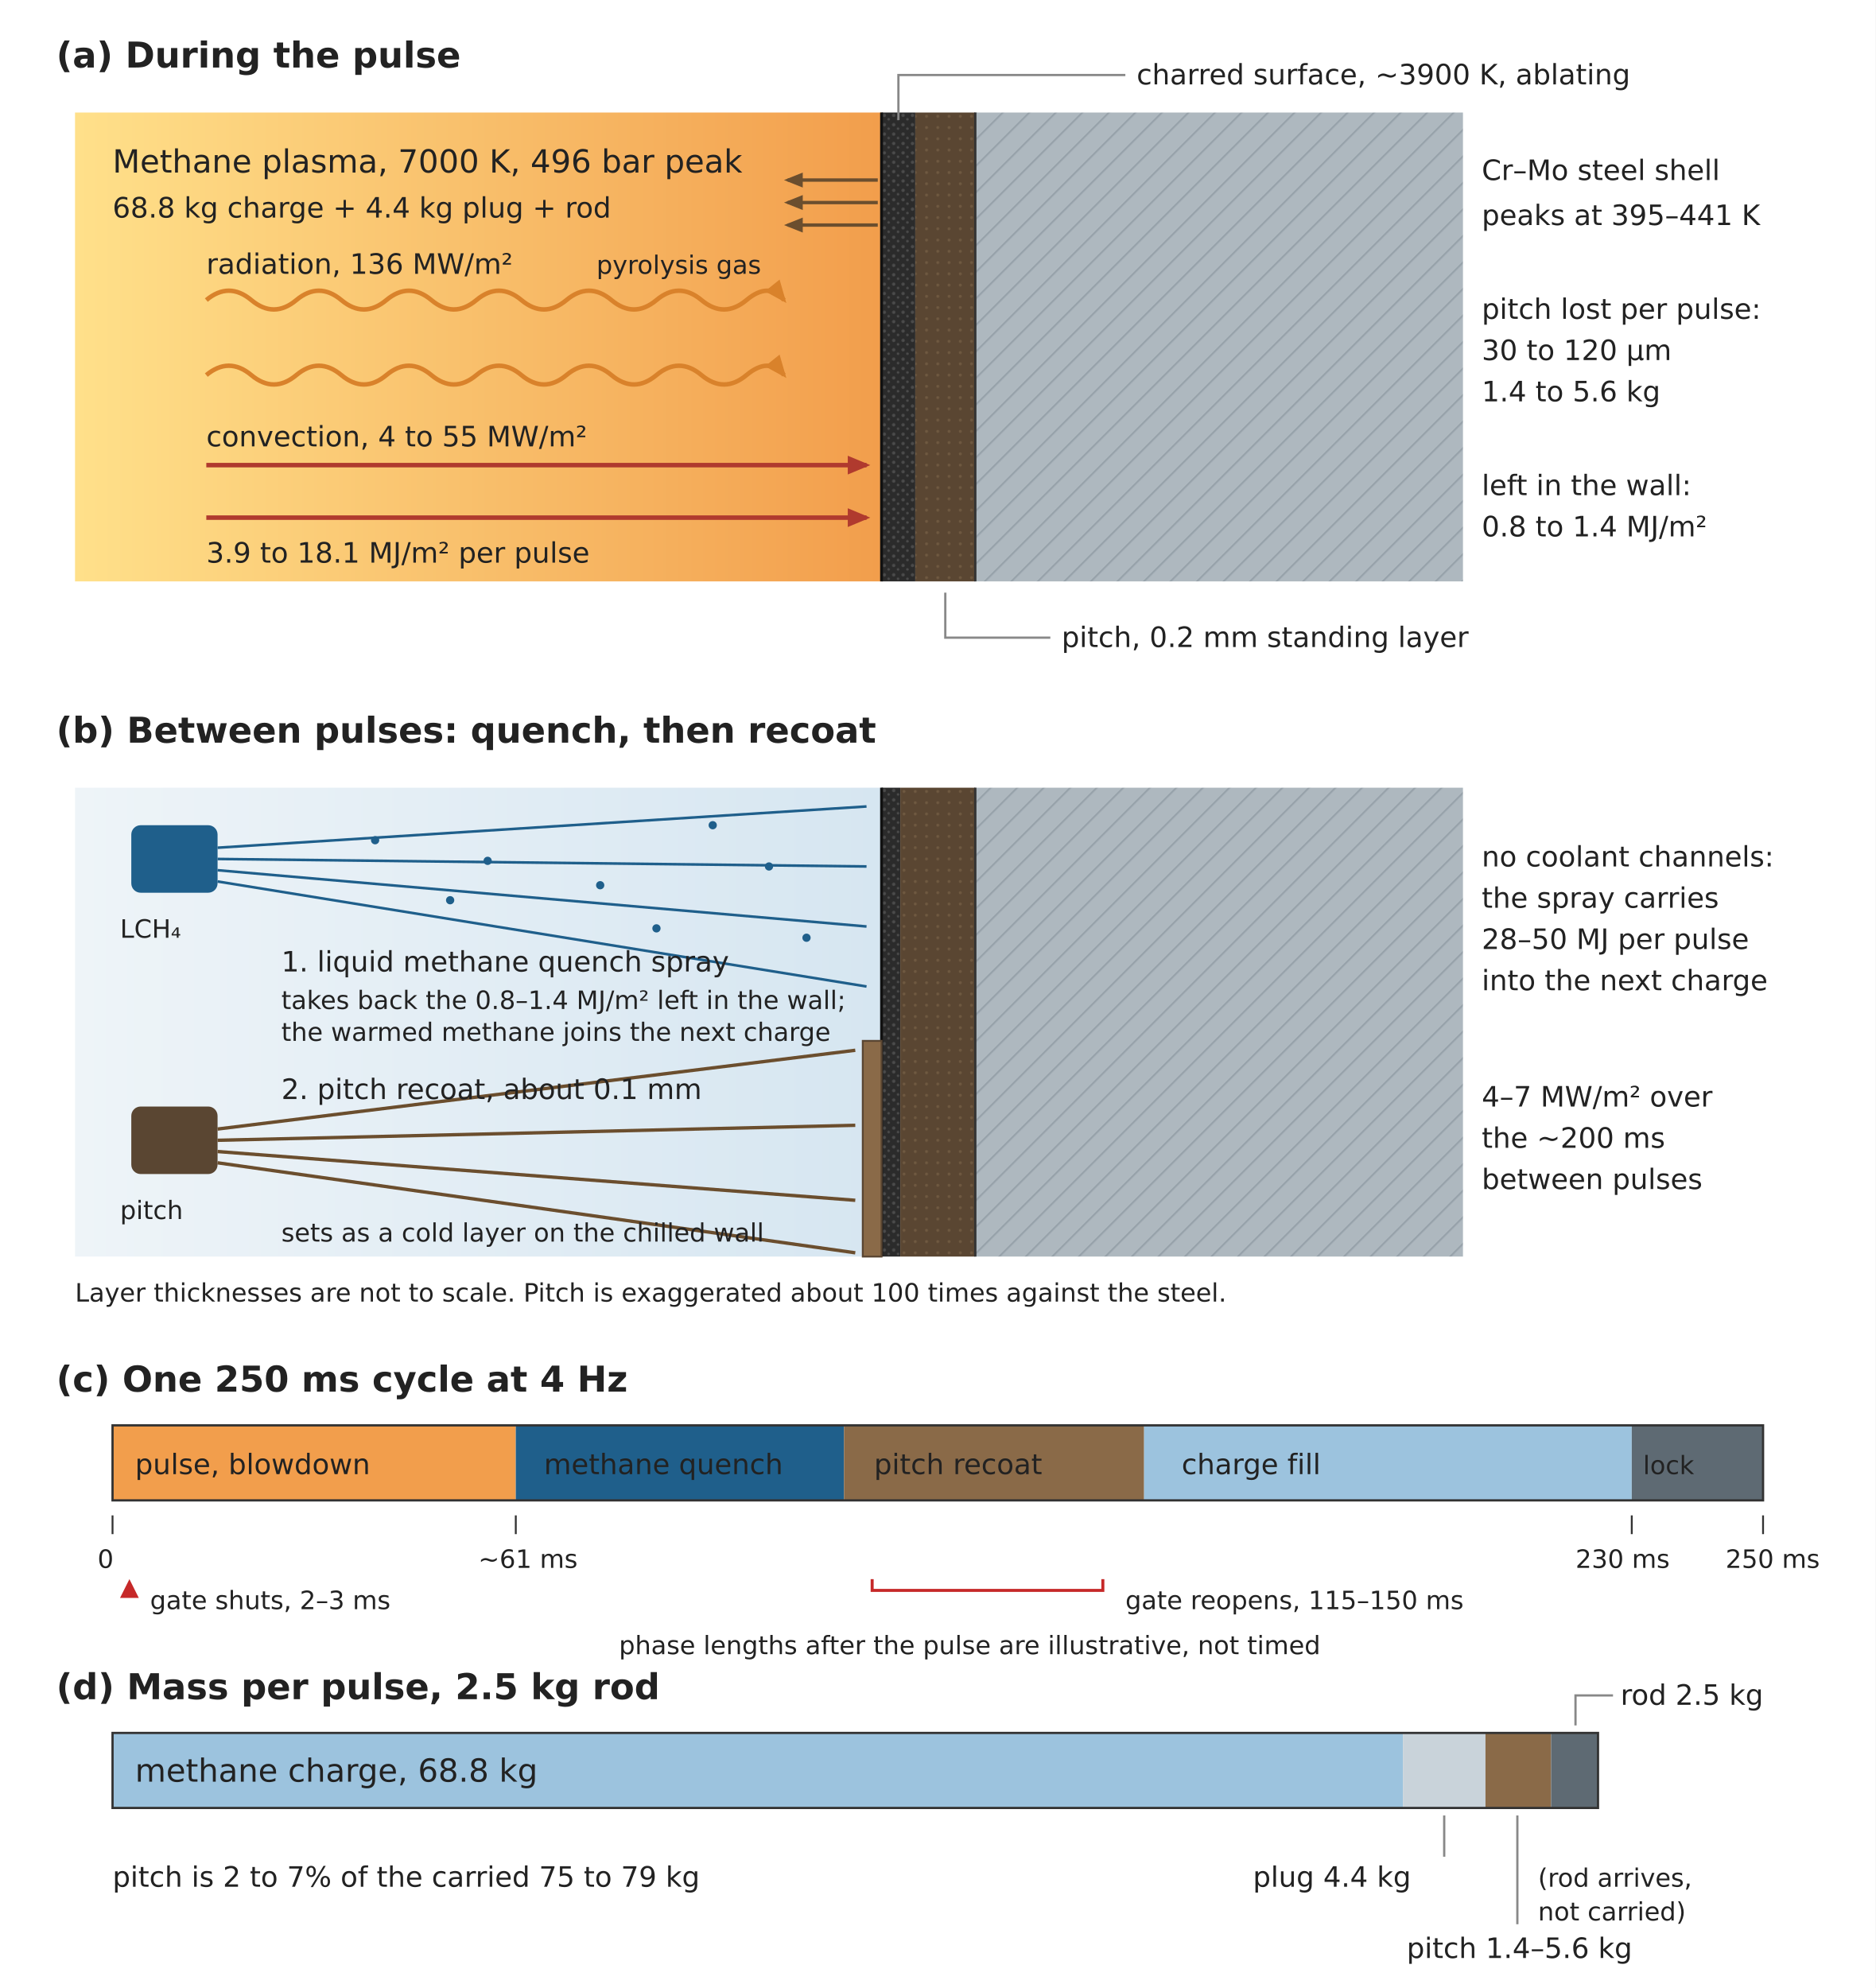
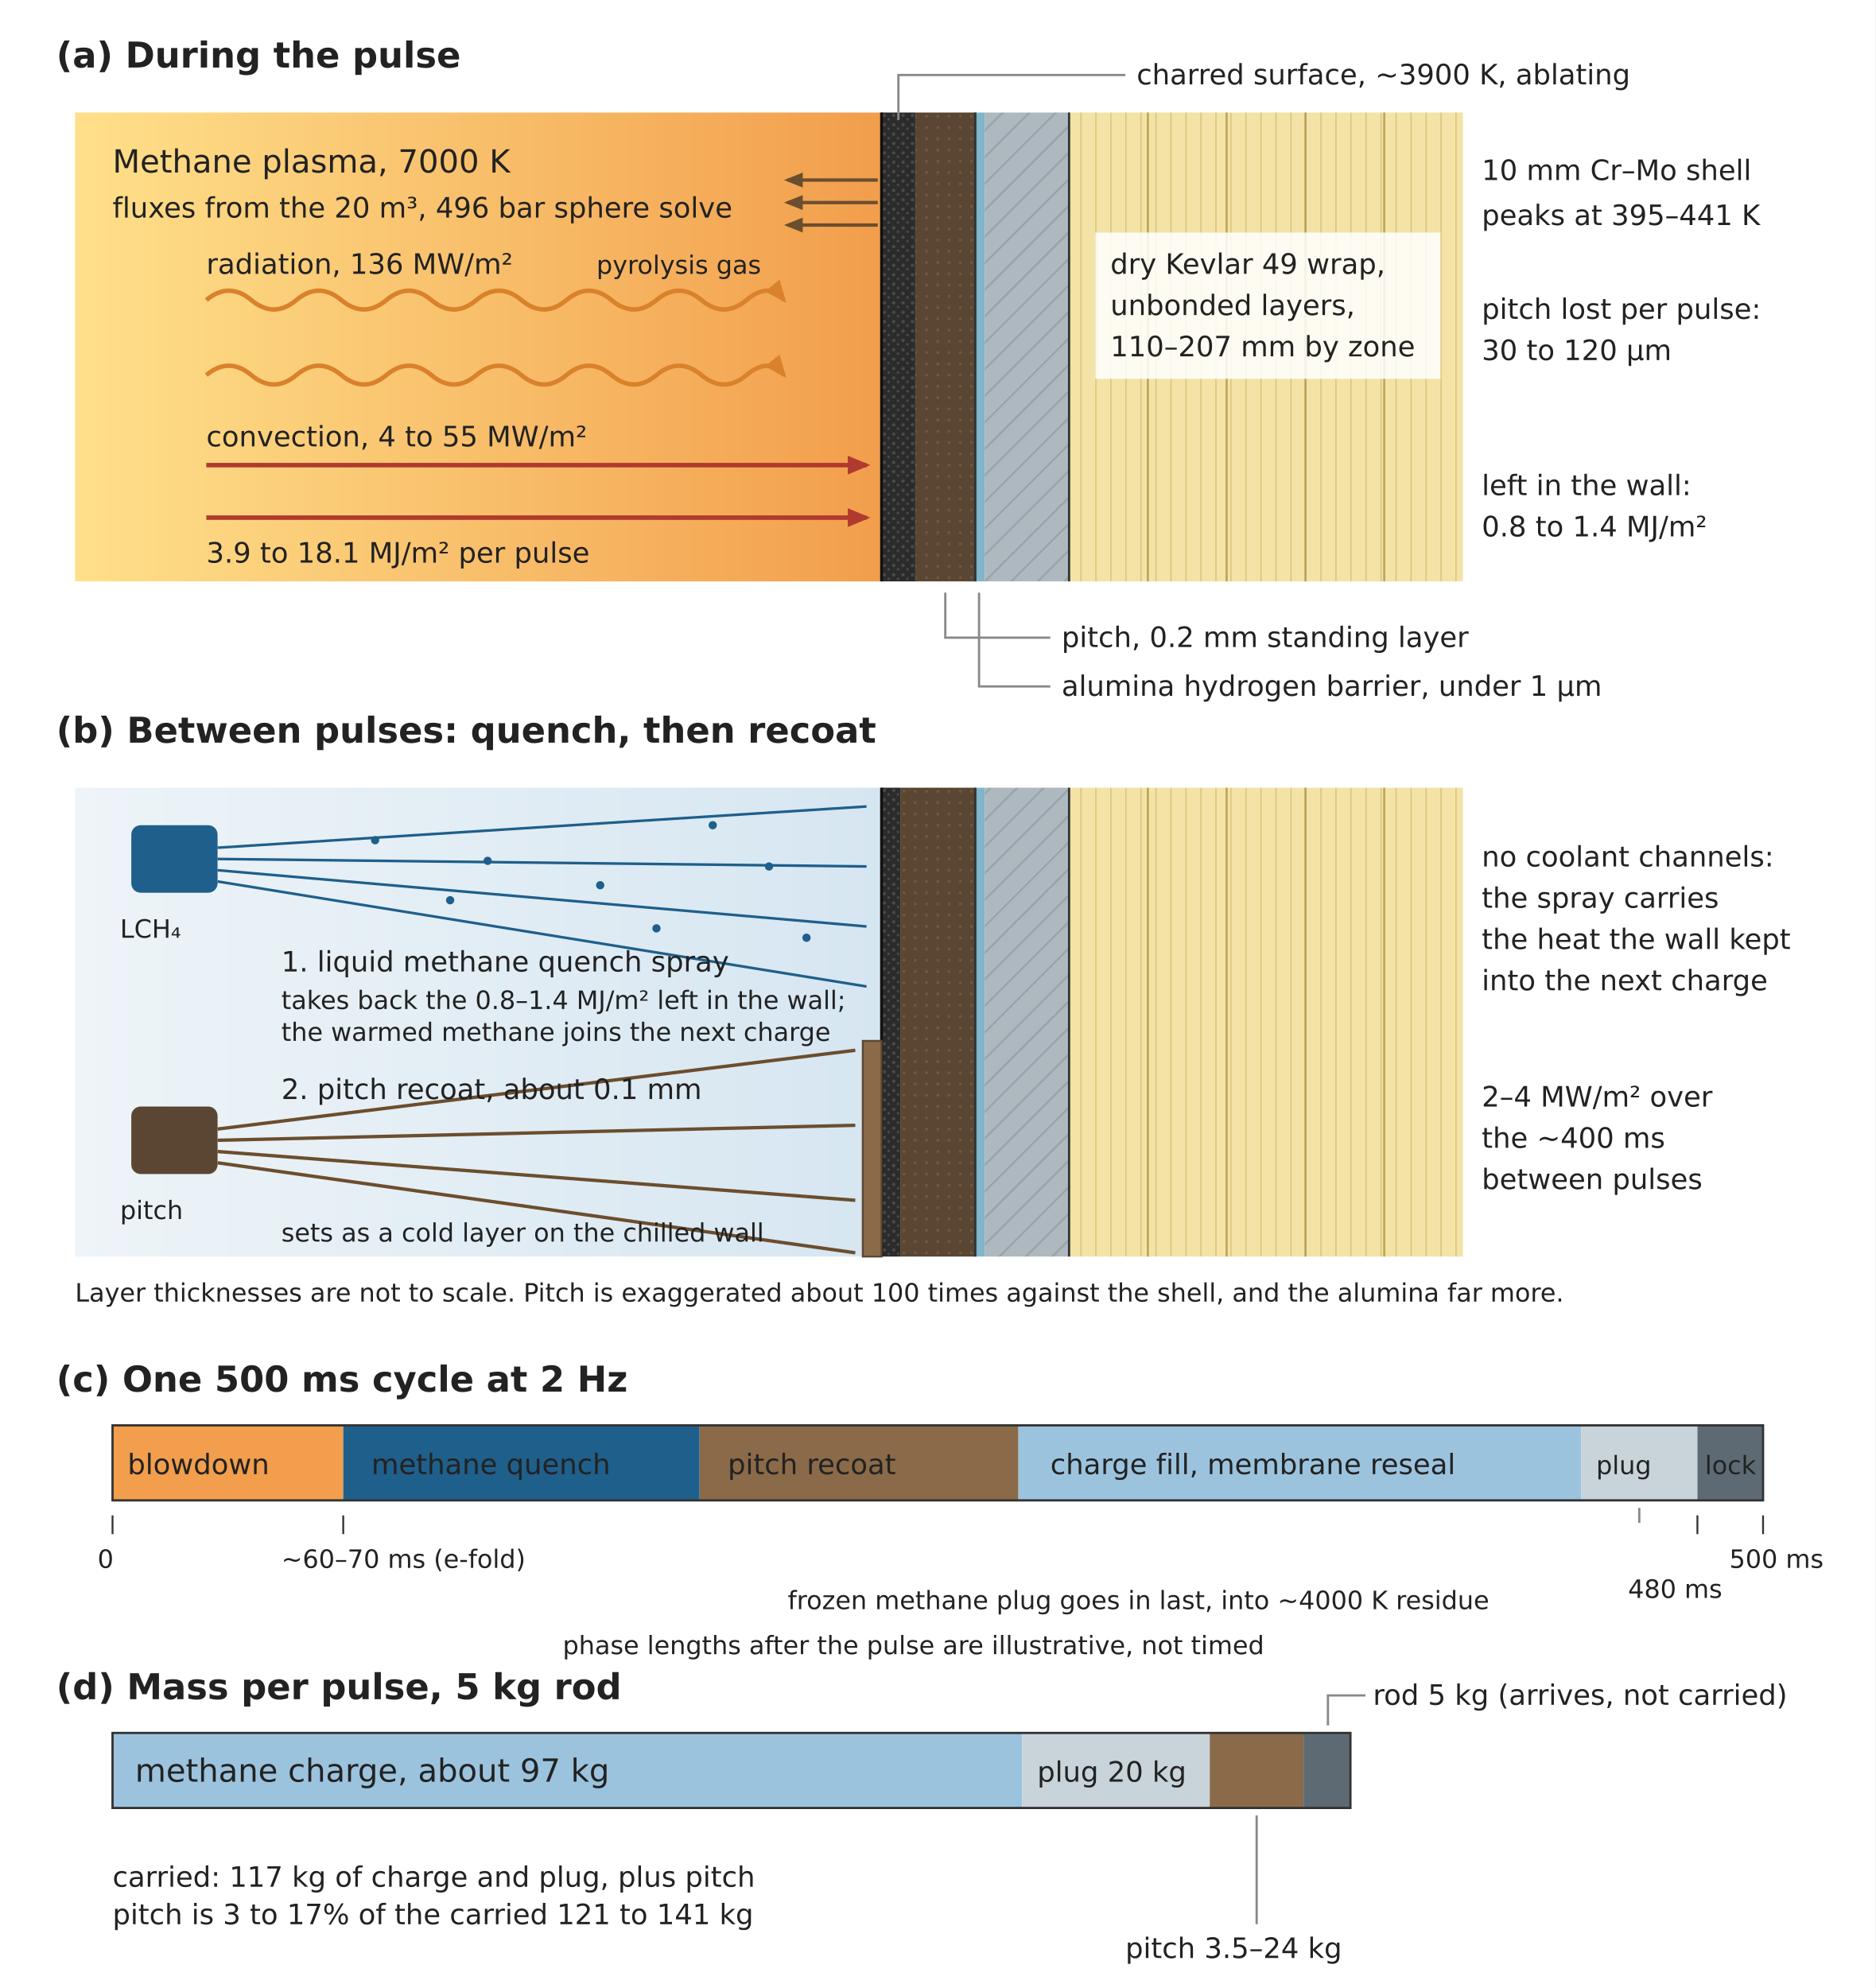
<svg xmlns="http://www.w3.org/2000/svg" width="1000" height="1060" viewBox="0 0 1000 1060">
  <defs>
    <style>
      text { font-family: 'DejaVu Sans', Arial, sans-serif; font-size: 17px; fill: #222; }
      .small { font-size: 15px; }
      .tiny { font-size: 13.5px; }
      .title { font-size: 19px; font-weight: bold; }
      .leader { stroke: #888; stroke-width: 1.2; fill: none; }
      .rad { stroke: #D9822B; stroke-width: 2.4; fill: none; }
      .conv { stroke: #B03A2E; stroke-width: 2.4; fill: none; }
      .gasout { stroke: #6B4E2E; stroke-width: 1.8; fill: none; }
      .spray { stroke: #1F5F8B; stroke-width: 1.4; fill: none; }
    </style>
    <linearGradient id="plasma" x1="0" y1="0" x2="1" y2="0">
      <stop offset="0" stop-color="#FFE08A" />
      <stop offset="1" stop-color="#F29E4C" />
    </linearGradient>
    <linearGradient id="coldgas" x1="0" y1="0" x2="1" y2="0">
      <stop offset="0" stop-color="#EEF4F8" />
      <stop offset="1" stop-color="#D6E6F1" />
    </linearGradient>
    <pattern id="steel" width="10" height="10" patternUnits="userSpaceOnUse" patternTransform="rotate(45)">
      <rect width="10" height="10" fill="#AEB8BF" />
      <line x1="0" y1="0" x2="0" y2="10" stroke="#98A3AB" stroke-width="2" />
    </pattern>
    <pattern id="pitch" width="6" height="6" patternUnits="userSpaceOnUse">
      <rect width="6" height="6" fill="#5A4632" />
      <circle cx="2" cy="2" r="0.8" fill="#6E5840" />
    </pattern>
+     <pattern id="wrap" width="8" height="8" patternUnits="userSpaceOnUse">
+       <rect width="8" height="8" fill="#F3E3A6" />
+       <line x1="0" y1="0" x2="0" y2="8" stroke="#D8C27A" stroke-width="1.2" />
+     </pattern>
    <pattern id="char" width="5" height="5" patternUnits="userSpaceOnUse">
      <rect width="5" height="5" fill="#2B2B2B" />
      <circle cx="1.5" cy="1.5" r="0.9" fill="#4A4A4A" />
      <circle cx="3.8" cy="3.6" r="0.7" fill="#4A4A4A" />
    </pattern>
    <marker id="arrowRad" markerUnits="userSpaceOnUse" markerWidth="12" markerHeight="12" refX="10" refY="6" orient="auto">
      <path d="M 0,1 L 12,6 L 0,11 Z" fill="#D9822B" />
    </marker>
    <marker id="arrowConv" markerUnits="userSpaceOnUse" markerWidth="12" markerHeight="12" refX="10" refY="6" orient="auto">
      <path d="M 0,1 L 12,6 L 0,11 Z" fill="#B03A2E" />
    </marker>
    <marker id="arrowGas" markerUnits="userSpaceOnUse" markerWidth="10" markerHeight="10" refX="8" refY="5" orient="auto">
      <path d="M 0,1 L 10,5 L 0,9 Z" fill="#6B4E2E" />
    </marker>
    <marker id="arrowDark" markerUnits="userSpaceOnUse" markerWidth="12" markerHeight="12" refX="10" refY="6" orient="auto">
      <path d="M 0,1 L 12,6 L 0,11 Z" fill="#333" />
    </marker>
  </defs>
  <rect width="1000" height="1060" fill="#ffffff" />
  <g id="panel_a">
    <text x="30" y="36" class="title">(a) During the pulse</text>
    <rect x="40" y="60" width="430" height="250" fill="url(#plasma)" />
-     <text x="60" y="92">Methane plasma, 7000 K, 496 bar peak</text>
-     <text x="60" y="116" class="small">68.8 kg charge + 4.4 kg plug + rod</text>
+     <text x="60" y="92">Methane plasma, 7000 K</text>
+     <text x="60" y="116" class="small">fluxes from the 20 m³, 496 bar sphere solve</text>
    <rect x="470" y="60" width="18" height="250" fill="url(#char)" />
    <rect x="488" y="60" width="32" height="250" fill="url(#pitch)" />
-     <rect x="520" y="60" width="260" height="250" fill="url(#steel)" />
+     <rect x="520" y="60" width="5" height="250" fill="#7FB6C9" />
+     <rect x="525" y="60" width="45" height="250" fill="url(#steel)" />
+     <rect x="570" y="60" width="210" height="250" fill="url(#wrap)" />
+     <g stroke="#B79E52" stroke-width="1">
+       <line x1="612" y1="60" x2="612" y2="310" />
+       <line x1="654" y1="60" x2="654" y2="310" />
+       <line x1="696" y1="60" x2="696" y2="310" />
+       <line x1="738" y1="60" x2="738" y2="310" />
+     </g>
    <line x1="470" y1="60" x2="470" y2="310" stroke="#111" stroke-width="1.5" />
    <line x1="520" y1="60" x2="520" y2="310" stroke="#333" stroke-width="1.2" />
+     <line x1="570" y1="60" x2="570" y2="310" stroke="#333" stroke-width="1.2" />
+     <rect x="584" y="124" width="184" height="78" fill="#ffffff" opacity="0.85" />
+     <text x="592" y="146" class="small">dry Kevlar 49 wrap,</text>
+     <text x="592" y="168" class="small">unbonded layers,</text>
+     <text x="592" y="190" class="small">110–207 mm by zone</text>
    <path class="rad" marker-end="url(#arrowRad)" d="M 110,160 q 12,-10 24,0 t 24,0 t 24,0 t 24,0 t 24,0 t 24,0 t 24,0 t 24,0 t 24,0 t 24,0 t 24,0 t 24,0 t 20,0" />
    <path class="rad" marker-end="url(#arrowRad)" d="M 110,200 q 12,-10 24,0 t 24,0 t 24,0 t 24,0 t 24,0 t 24,0 t 24,0 t 24,0 t 24,0 t 24,0 t 24,0 t 24,0 t 20,0" />
    <text x="110" y="146" class="small">radiation, 136 MW/m²</text>
    <line class="conv" marker-end="url(#arrowConv)" x1="110" y1="248" x2="462" y2="248" />
    <line class="conv" marker-end="url(#arrowConv)" x1="110" y1="276" x2="462" y2="276" />
    <text x="110" y="238" class="small">convection, 4 to 55 MW/m²</text>
    <text x="110" y="300" class="small">3.9 to 18.1 MJ/m² per pulse</text>
    <line class="gasout" marker-end="url(#arrowGas)" x1="468" y1="96" x2="420" y2="96" />
    <line class="gasout" marker-end="url(#arrowGas)" x1="468" y1="120" x2="420" y2="120" />
    <line class="gasout" marker-end="url(#arrowGas)" x1="468" y1="108" x2="420" y2="108" />
    <path class="leader" d="M 479,64 L 479,40 L 600,40" />
    <text x="606" y="45" class="small">charred surface, ~3900 K, ablating</text>
    <path class="leader" d="M 504,316 L 504,340 L 560,340" />
    <text x="566" y="345" class="small">pitch, 0.2 mm standing layer</text>
-     <text x="790" y="96" class="small">Cr–Mo steel shell</text>
+     <path class="leader" d="M 522,316 L 522,366 L 560,366" />
+     <text x="566" y="371" class="small">alumina hydrogen barrier, under 1 µm</text>
+     <text x="790" y="96" class="small">10 mm Cr–Mo shell</text>
    <text x="790" y="120" class="small">peaks at 395–441 K</text>
    <text x="790" y="170" class="small">pitch lost per pulse:</text>
    <text x="790" y="192" class="small">30 to 120 µm</text>
-     <text x="790" y="214" class="small">1.4 to 5.6 kg</text>
    <text x="790" y="264" class="small">left in the wall:</text>
    <text x="790" y="286" class="small">0.8 to 1.4 MJ/m²</text>
    <text x="318" y="146" class="tiny" fill="#6B4E2E">pyrolysis gas</text>
  </g>
  <g id="panel_b">
    <text x="30" y="396" class="title">(b) Between pulses: quench, then recoat</text>
    <rect x="40" y="420" width="430" height="250" fill="url(#coldgas)" />
    <rect x="470" y="420" width="10" height="250" fill="url(#char)" />
    <rect x="480" y="420" width="40" height="250" fill="url(#pitch)" />
-     <rect x="520" y="420" width="260" height="250" fill="url(#steel)" />
+     <rect x="520" y="420" width="5" height="250" fill="#7FB6C9" />
+     <rect x="525" y="420" width="45" height="250" fill="url(#steel)" />
+     <rect x="570" y="420" width="210" height="250" fill="url(#wrap)" />
+     <g stroke="#B79E52" stroke-width="1">
+       <line x1="612" y1="420" x2="612" y2="670" />
+       <line x1="654" y1="420" x2="654" y2="670" />
+       <line x1="696" y1="420" x2="696" y2="670" />
+       <line x1="738" y1="420" x2="738" y2="670" />
+     </g>
    <line x1="470" y1="420" x2="470" y2="670" stroke="#111" stroke-width="1.5" />
    <line x1="520" y1="420" x2="520" y2="670" stroke="#333" stroke-width="1.2" />
+     <line x1="570" y1="420" x2="570" y2="670" stroke="#333" stroke-width="1.2" />
    <rect x="460" y="555" width="10" height="115" fill="#8A6A48" stroke="#5A4632" stroke-width="1" />
    <rect x="70" y="440" width="46" height="36" rx="5" fill="#1F5F8B" />
    <text x="64" y="500" class="tiny">LCH₄</text>
    <path class="spray" d="M 116,452 L 462,430 M 116,458 L 462,462 M 116,464 L 462,494 M 116,470 L 462,526" />
    <g fill="#1F5F8B">
      <circle cx="200" cy="448" r="2.2" />
      <circle cx="260" cy="459" r="2.2" />
      <circle cx="320" cy="472" r="2.2" />
      <circle cx="380" cy="440" r="2.2" />
      <circle cx="430" cy="500" r="2.2" />
      <circle cx="350" cy="495" r="2.2" />
      <circle cx="240" cy="480" r="2.2" />
      <circle cx="410" cy="462" r="2.2" />
    </g>
    <text x="150" y="518" class="small">1. liquid methane quench spray</text>
    <text x="150" y="538" class="tiny">takes back the 0.8–1.4 MJ/m² left in the wall;</text>
    <text x="150" y="555" class="tiny">the warmed methane joins the next charge</text>
    <rect x="70" y="590" width="46" height="36" rx="5" fill="#5A4632" />
    <text x="64" y="650" class="tiny">pitch</text>
    <path class="gasout" d="M 116,602 L 456,560 M 116,608 L 456,600 M 116,614 L 456,640 M 116,620 L 456,668" stroke-width="1.4" />
    <text x="150" y="586" class="small">2. pitch recoat, about 0.1 mm</text>
    <text x="150" y="662" class="tiny">sets as a cold layer on the chilled wall</text>
    <text x="790" y="462" class="small">no coolant channels:</text>
    <text x="790" y="484" class="small">the spray carries</text>
-     <text x="790" y="506" class="small">28–50 MJ per pulse</text>
+     <text x="790" y="506" class="small">the heat the wall kept</text>
    <text x="790" y="528" class="small">into the next charge</text>
-     <text x="790" y="590" class="small">4–7 MW/m² over</text>
-     <text x="790" y="612" class="small">the ~200 ms</text>
+     <text x="790" y="590" class="small">2–4 MW/m² over</text>
+     <text x="790" y="612" class="small">the ~400 ms</text>
    <text x="790" y="634" class="small">between pulses</text>
-     <text x="40" y="694" class="tiny">Layer thicknesses are not to scale. Pitch is exaggerated about 100 times against the steel.</text>
+     <text x="40" y="694" class="tiny">Layer thicknesses are not to scale. Pitch is exaggerated about 100 times against the shell, and the alumina far more.</text>
  </g>
  <g id="panel_c">
-     <text x="30" y="742" class="title">(c) One 250 ms cycle at 4 Hz</text>
-     <rect x="60" y="760" width="215" height="40" fill="#F29E4C" />
-     <rect x="275" y="760" width="175" height="40" fill="#1F5F8B" />
-     <rect x="450" y="760" width="160" height="40" fill="#8A6A48" />
-     <rect x="610" y="760" width="260" height="40" fill="#9CC3DE" />
-     <rect x="870" y="760" width="70" height="40" fill="#5E6A73" />
+     <text x="30" y="742" class="title">(c) One 500 ms cycle at 2 Hz</text>
+     <rect x="60" y="760" width="123" height="40" fill="#F29E4C" />
+     <rect x="183" y="760" width="190" height="40" fill="#1F5F8B" />
+     <rect x="373" y="760" width="170" height="40" fill="#8A6A48" />
+     <rect x="543" y="760" width="300" height="40" fill="#9CC3DE" />
+     <rect x="843" y="760" width="62" height="40" fill="#C9D3DA" />
+     <rect x="905" y="760" width="35" height="40" fill="#5E6A73" />
    <rect x="60" y="760" width="880" height="40" fill="none" stroke="#333" stroke-width="1.2" />
-     <text x="72" y="786" class="small" fill="#222">pulse, blowdown</text>
-     <text x="290" y="786" class="small" fill="#ffffff">methane quench</text>
-     <text x="466" y="786" class="small" fill="#ffffff">pitch recoat</text>
-     <text x="630" y="786" class="small">charge fill</text>
-     <text x="876" y="786" class="tiny" fill="#ffffff">lock</text>
+     <text x="68" y="786" class="small" fill="#222">blowdown</text>
+     <text x="198" y="786" class="small" fill="#ffffff">methane quench</text>
+     <text x="388" y="786" class="small" fill="#ffffff">pitch recoat</text>
+     <text x="560" y="786" class="small">charge fill, membrane reseal</text>
+     <text x="851" y="786" class="tiny">plug</text>
+     <text x="909" y="786" class="tiny" fill="#ffffff">lock</text>
    <line x1="60" y1="808" x2="60" y2="818" stroke="#333" />
-     <line x1="275" y1="808" x2="275" y2="818" stroke="#333" />
-     <line x1="870" y1="808" x2="870" y2="818" stroke="#333" />
+     <line x1="183" y1="808" x2="183" y2="818" stroke="#333" />
+     <line x1="905" y1="808" x2="905" y2="818" stroke="#333" />
    <line x1="940" y1="808" x2="940" y2="818" stroke="#333" />
    <text x="52" y="836" class="tiny">0</text>
-     <text x="255" y="836" class="tiny">~61 ms</text>
-     <text x="840" y="836" class="tiny">230 ms</text>
-     <text x="920" y="836" class="tiny">250 ms</text>
-     <path d="M 69,842 L 64,852 L 74,852 Z" fill="#C62828" />
-     <text x="80" y="858" class="tiny" fill="#C62828">gate shuts, 2–3 ms</text>
-     <path d="M 465,842 L 465,848 L 588,848 L 588,842" fill="none" stroke="#C62828" stroke-width="1.6" />
-     <text x="600" y="858" class="tiny" fill="#C62828">gate reopens, 115–150 ms</text>
-     <text x="330" y="882" class="tiny">phase lengths after the pulse are illustrative, not timed</text>
+     <text x="150" y="836" class="tiny">~60–70 ms (e-fold)</text>
+     <text x="868" y="852" class="tiny">480 ms</text>
+     <text x="922" y="836" class="tiny">500 ms</text>
+     <path class="leader" d="M 874,804 L 874,812" />
+     <text x="420" y="858" class="tiny">frozen methane plug goes in last, into ~4000 K residue</text>
+     <text x="300" y="882" class="tiny">phase lengths after the pulse are illustrative, not timed</text>
  </g>
  <g id="panel_d">
-     <text x="30" y="906" class="title">(d) Mass per pulse, 2.5 kg rod</text>
-     <rect x="60" y="924" width="688" height="40" fill="#9CC3DE" />
-     <rect x="748" y="924" width="44" height="40" fill="#C9D3DA" />
-     <rect x="792" y="924" width="35" height="40" fill="#8A6A48" />
-     <rect x="827" y="924" width="25" height="40" fill="#5E6A73" />
-     <rect x="60" y="924" width="792" height="40" fill="none" stroke="#333" stroke-width="1.2" />
-     <text x="72" y="950">methane charge, 68.8 kg</text>
-     <path class="leader" d="M 770,968 L 770,990" />
-     <text x="668" y="1006" class="small">plug 4.4 kg</text>
-     <path class="leader" d="M 809,968 L 809,1026" />
-     <text x="750" y="1044" class="small">pitch 1.4–5.6 kg</text>
-     <path class="leader" d="M 840,920 L 840,904 L 860,904" />
-     <text x="864" y="909" class="small">rod 2.5 kg</text>
-     <text x="820" y="1006" class="tiny">(rod arrives,</text>
-     <text x="820" y="1024" class="tiny">not carried)</text>
-     <text x="60" y="1006" class="small">pitch is 2 to 7% of the carried 75 to 79 kg</text>
+     <text x="30" y="906" class="title">(d) Mass per pulse, 5 kg rod</text>
+     <rect x="60" y="924" width="485" height="40" fill="#9CC3DE" />
+     <rect x="545" y="924" width="100" height="40" fill="#C9D3DA" />
+     <rect x="645" y="924" width="50" height="40" fill="#8A6A48" />
+     <rect x="695" y="924" width="25" height="40" fill="#5E6A73" />
+     <rect x="60" y="924" width="660" height="40" fill="none" stroke="#333" stroke-width="1.2" />
+     <text x="72" y="950">methane charge, about 97 kg</text>
+     <text x="553" y="950" class="small">plug 20 kg</text>
+     <path class="leader" d="M 670,968 L 670,1026" />
+     <text x="600" y="1044" class="small">pitch 3.5–24 kg</text>
+     <path class="leader" d="M 708,920 L 708,904 L 728,904" />
+     <text x="732" y="909" class="small">rod 5 kg (arrives, not carried)</text>
+     <text x="60" y="1006" class="small">carried: 117 kg of charge and plug, plus pitch</text>
+     <text x="60" y="1026" class="small">pitch is 3 to 17% of the carried 121 to 141 kg</text>
  </g>
</svg>
